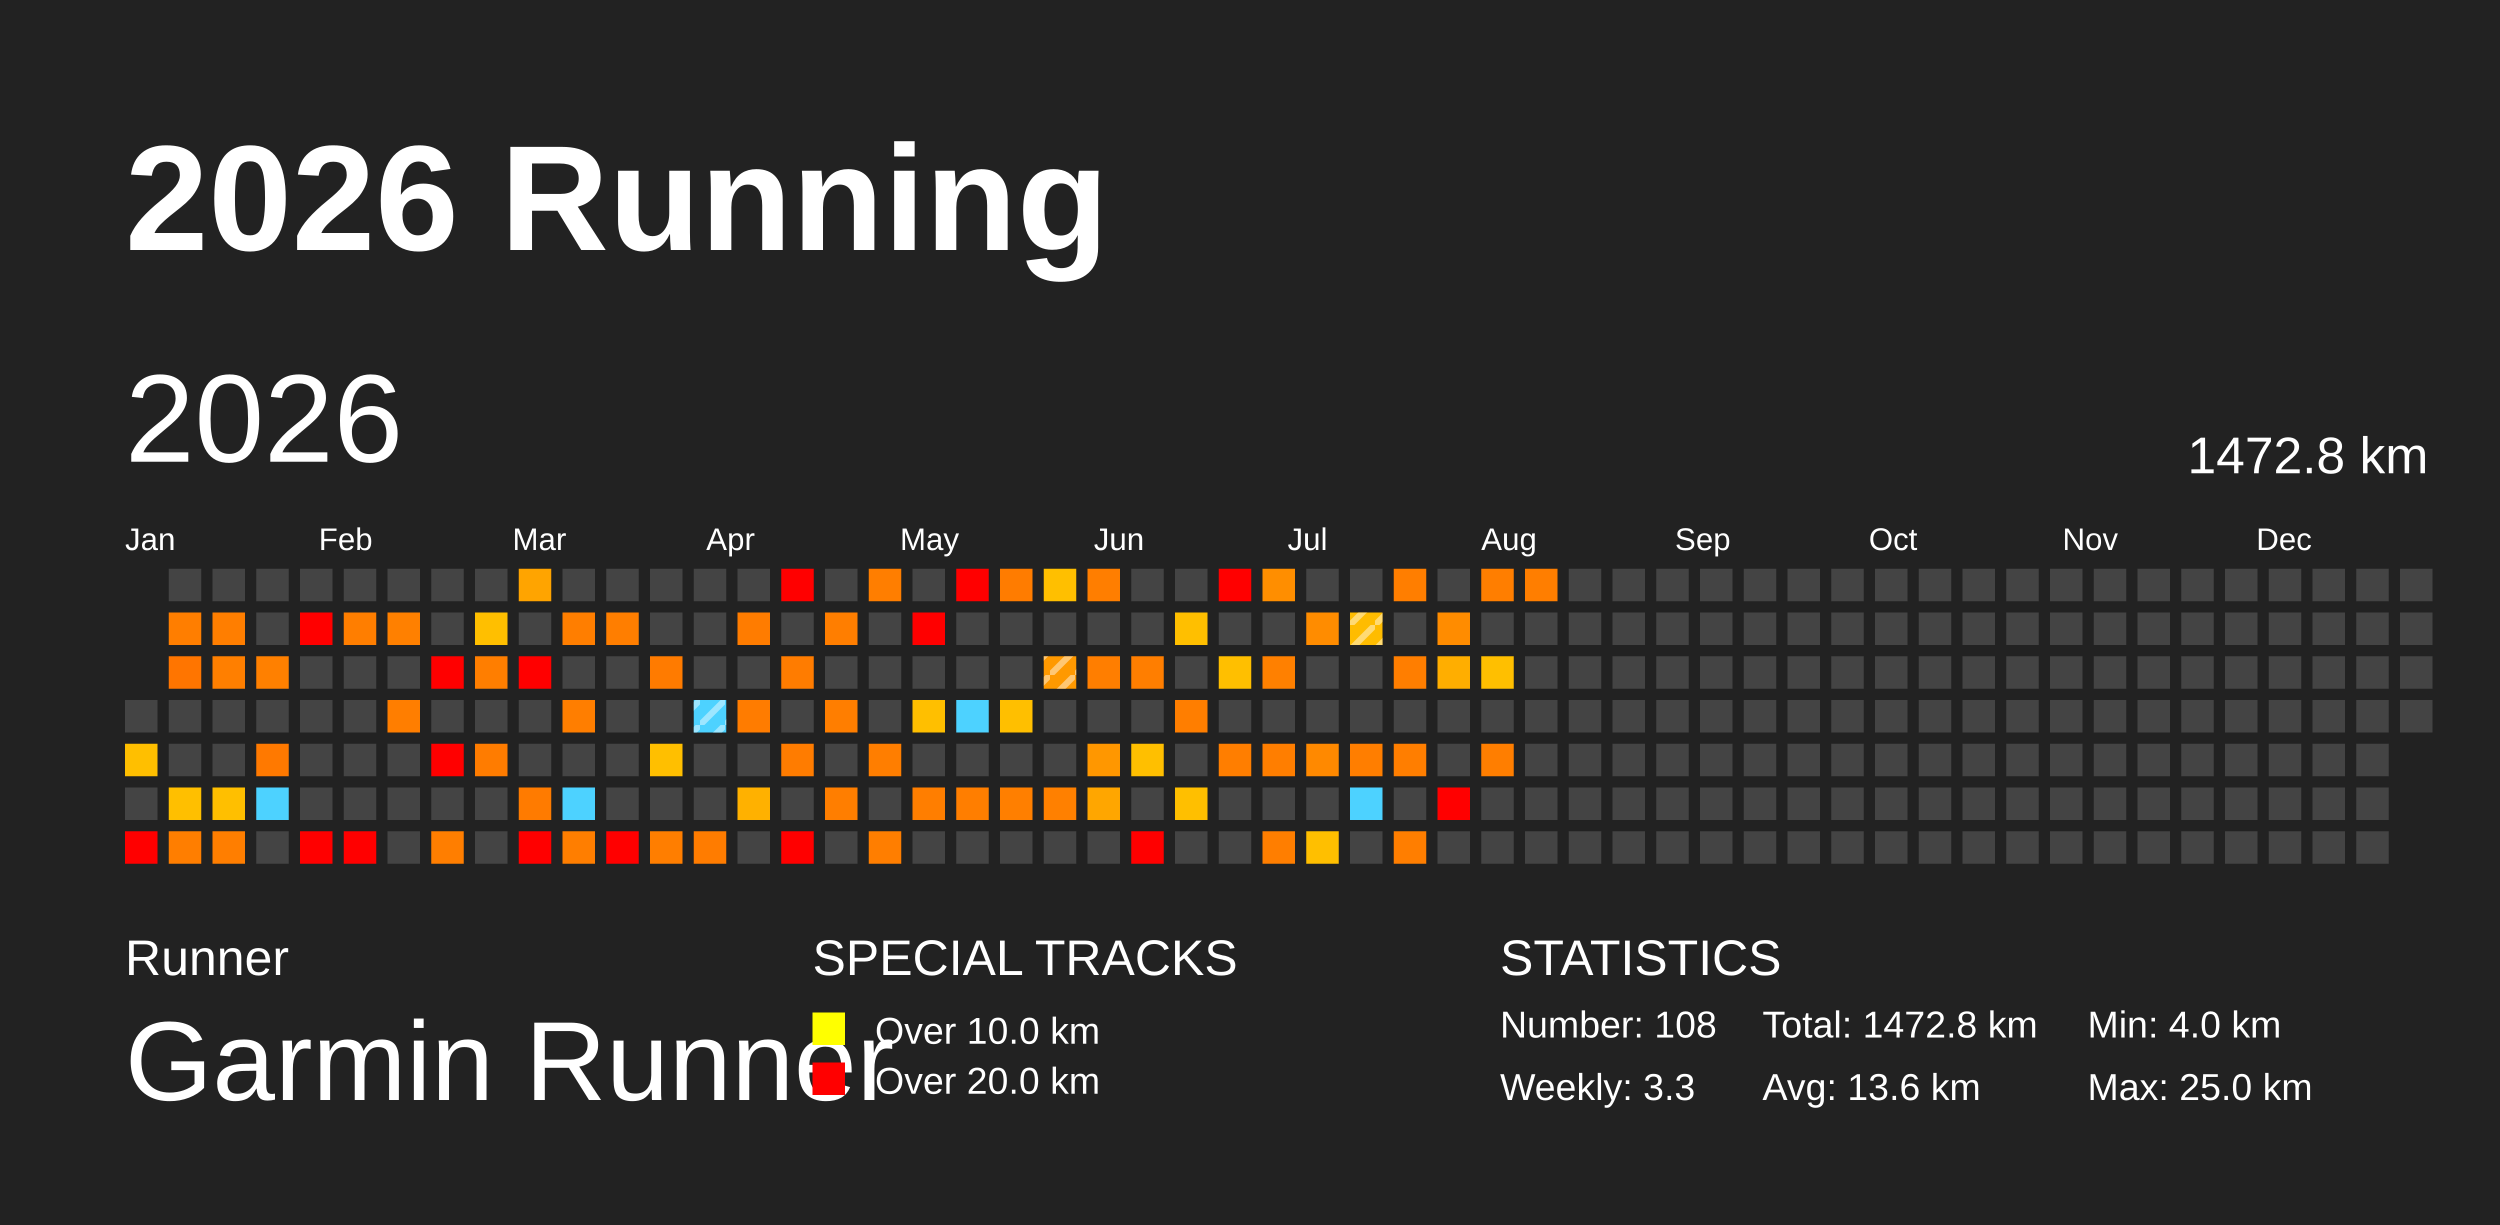
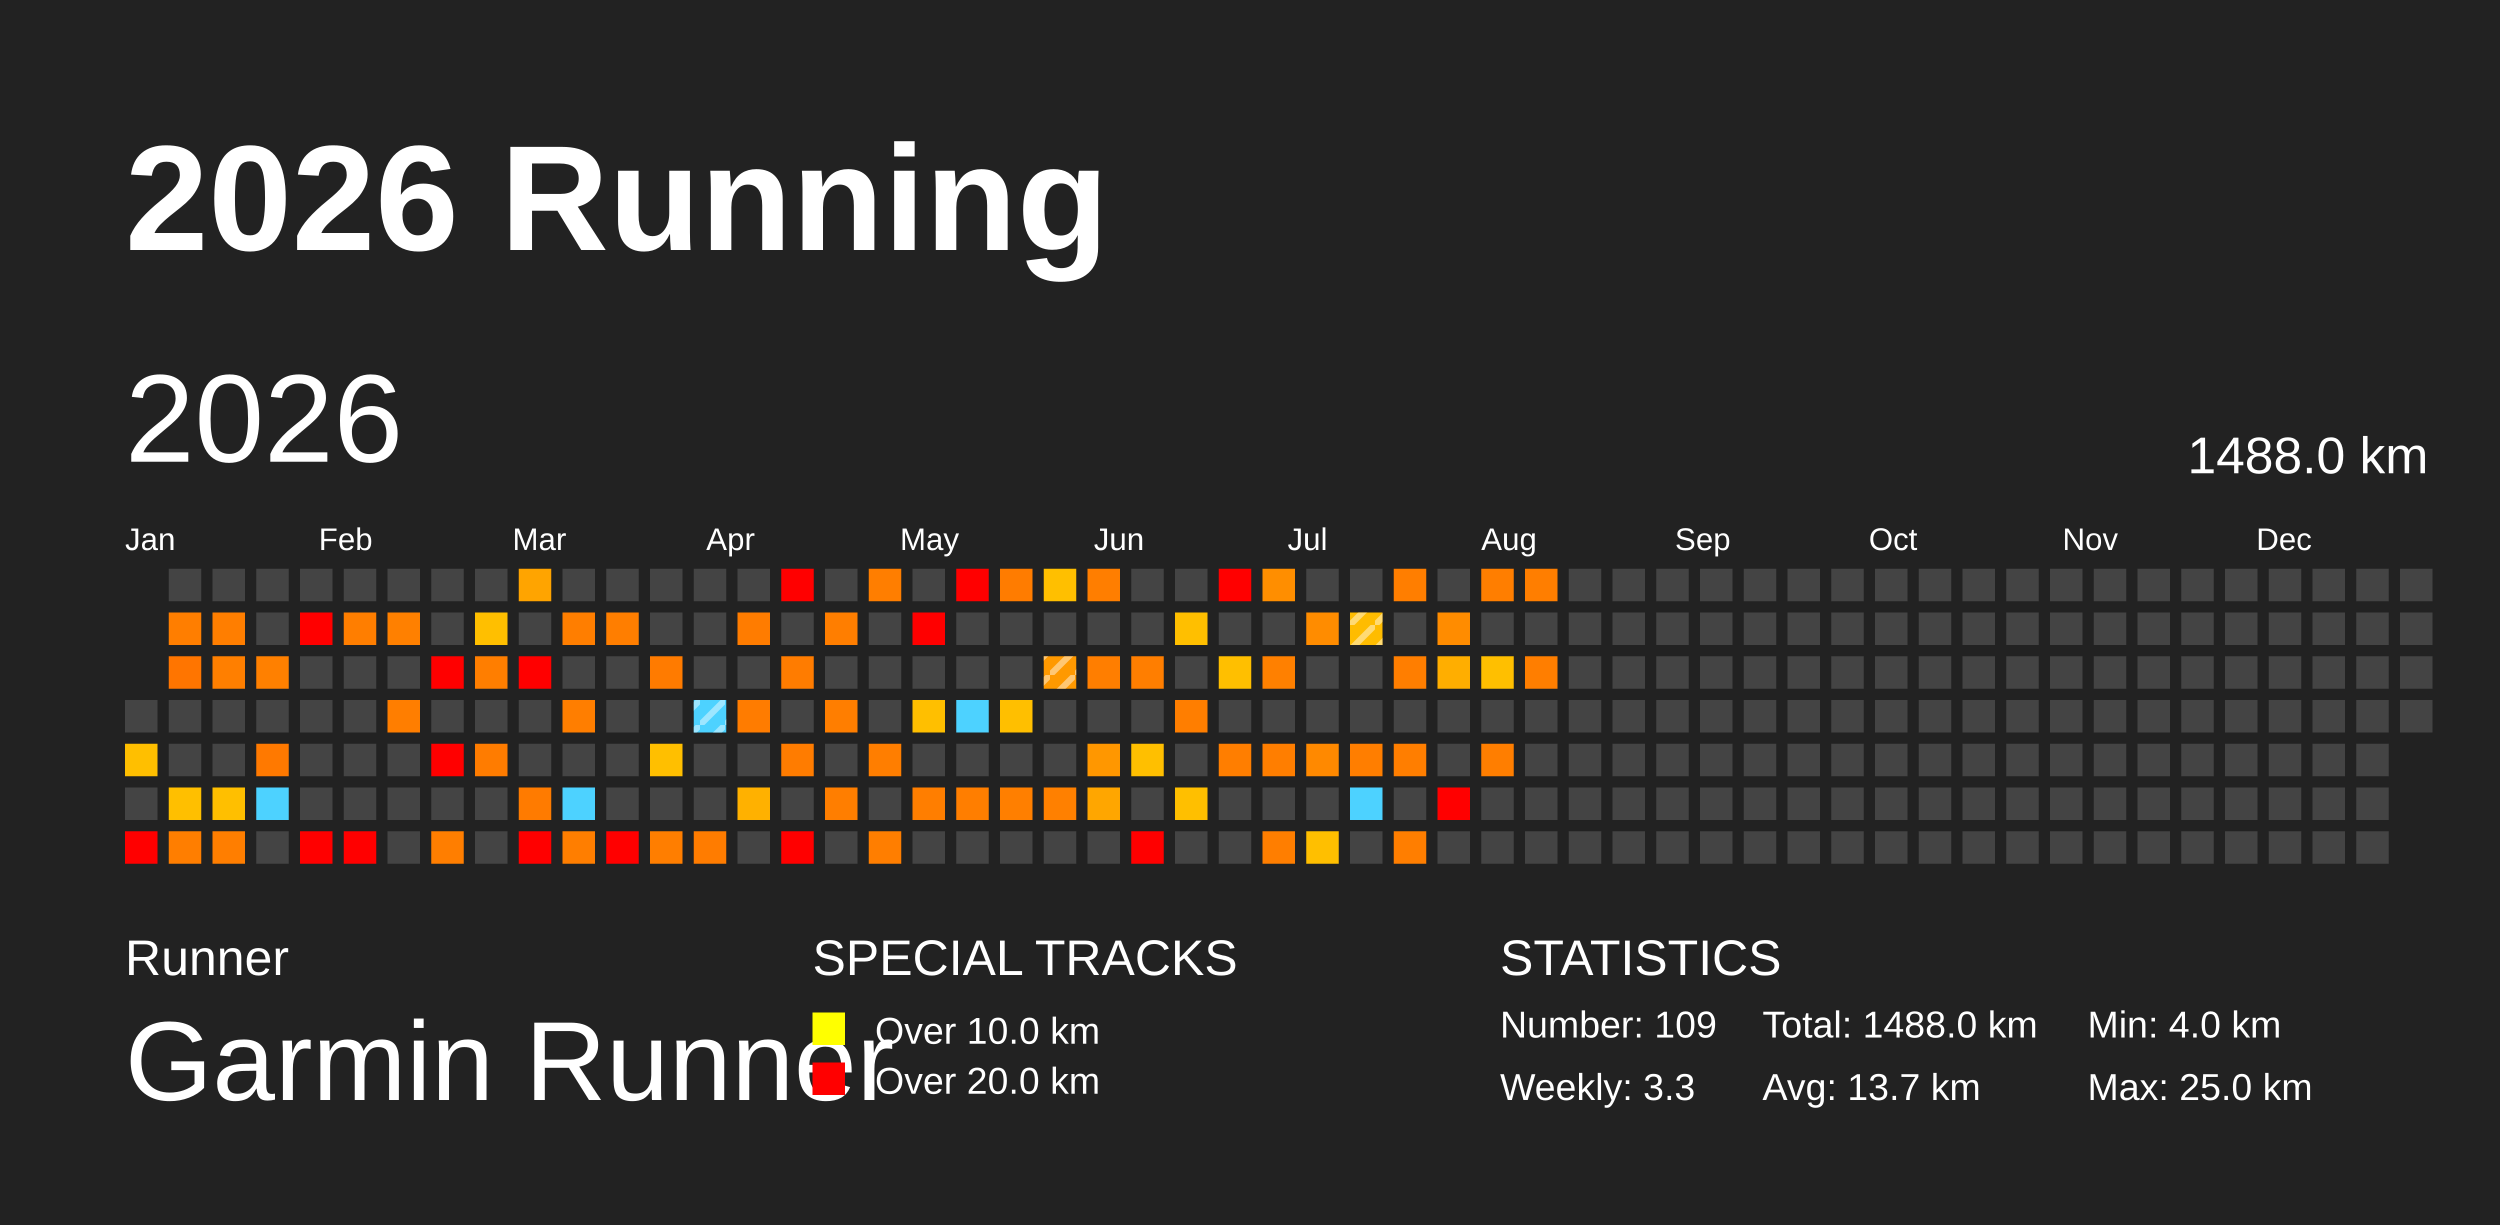
<svg xmlns="http://www.w3.org/2000/svg" baseProfile="full" height="98mm" version="1.1" viewBox="0,0,200,98" width="200mm">
  <defs>
    <pattern height="2" id="indoor-stripe" patternUnits="userSpaceOnUse" width="2">
      <line stroke="white" stroke-opacity="0.45" stroke-width="0.5" x1="0" x2="2" y1="2" y2="0" />
    </pattern>
  </defs>
  <rect fill="#222222" height="98" width="200" x="0" y="0" />
  <text fill="#FFFFFF" style="font-size:12px; font-family:Arial; font-weight:bold;" x="10" y="20">2026 Running</text>
  <text fill="#FFFFFF" style="font-size:4px; font-family:Arial" x="10" y="78">Runner</text>
  <text fill="#FFFFFF" style="font-size:9px; font-family:Arial" x="10" y="88">Garmin Runner</text>
  <text fill="#FFFFFF" style="font-size:4px; font-family:Arial" x="65" y="78">SPECIAL TRACKS</text>
  <rect fill="yellow" height="2.6" width="2.6" x="65" y="81" />
  <text fill="#FFFFFF" style="font-size:3px; font-family:Arial" x="70" y="83.5">Over 10.0 km</text>
  <rect fill="red" height="2.6" width="2.6" x="65" y="85" />
  <text fill="#FFFFFF" style="font-size:3px; font-family:Arial" x="70" y="87.5">Over 20.0 km</text>
  <text fill="#FFFFFF" style="font-size:4px; font-family:Arial" x="120" y="78">STATISTICS</text>
-   <text fill="#FFFFFF" style="font-size:3px; font-family:Arial" x="120" y="83">Number: 108</text>
+   <text fill="#FFFFFF" style="font-size:3px; font-family:Arial" x="120" y="83">Number: 109</text>
  <text fill="#FFFFFF" style="font-size:3px; font-family:Arial" x="120" y="88">Weekly: 3.3</text>
-   <text fill="#FFFFFF" style="font-size:3px; font-family:Arial" x="141" y="83">Total: 1472.8 km</text>
-   <text fill="#FFFFFF" style="font-size:3px; font-family:Arial" x="141" y="88">Avg: 13.6 km</text>
+   <text fill="#FFFFFF" style="font-size:3px; font-family:Arial" x="141" y="83">Total: 1488.0 km</text>
+   <text fill="#FFFFFF" style="font-size:3px; font-family:Arial" x="141" y="88">Avg: 13.7 km</text>
  <text fill="#FFFFFF" style="font-size:3px; font-family:Arial" x="167" y="83">Min: 4.0 km</text>
  <text fill="#FFFFFF" style="font-size:3px; font-family:Arial" x="167" y="88">Max: 25.0 km</text>
  <text dominant-baseline="hanging" fill="#FFFFFF" style="font-size:10.0px; font-family:Arial;" x="10" y="30">2026</text>
-   <text dominant-baseline="hanging" fill="#FFFFFF" style="font-size:4.125px; font-family:Arial;" x="175" y="35">1472.8 km</text>
+   <text dominant-baseline="hanging" fill="#FFFFFF" style="font-size:4.125px; font-family:Arial;" x="175" y="35">1488.0 km</text>
  <text fill="#FFFFFF" style="font-size:2.5px; font-family:Arial" x="10.0" y="44">Jan</text>
  <text fill="#FFFFFF" style="font-size:2.5px; font-family:Arial" x="25.5" y="44">Feb</text>
  <text fill="#FFFFFF" style="font-size:2.5px; font-family:Arial" x="41.0" y="44">Mar</text>
  <text fill="#FFFFFF" style="font-size:2.5px; font-family:Arial" x="56.5" y="44">Apr</text>
  <text fill="#FFFFFF" style="font-size:2.5px; font-family:Arial" x="72.0" y="44">May</text>
  <text fill="#FFFFFF" style="font-size:2.5px; font-family:Arial" x="87.5" y="44">Jun</text>
  <text fill="#FFFFFF" style="font-size:2.5px; font-family:Arial" x="103.0" y="44">Jul</text>
  <text fill="#FFFFFF" style="font-size:2.5px; font-family:Arial" x="118.5" y="44">Aug</text>
  <text fill="#FFFFFF" style="font-size:2.5px; font-family:Arial" x="134.0" y="44">Sep</text>
  <text fill="#FFFFFF" style="font-size:2.5px; font-family:Arial" x="149.5" y="44">Oct</text>
  <text fill="#FFFFFF" style="font-size:2.5px; font-family:Arial" x="165.0" y="44">Nov</text>
  <text fill="#FFFFFF" style="font-size:2.5px; font-family:Arial" x="180.5" y="44">Dec</text>
  <rect fill="#444444" height="2.6" width="2.6" x="10.0" y="56.0" />
  <rect fill="#ffbf00" height="2.6" width="2.6" x="10.0" y="59.5" />
  <rect fill="#444444" height="2.6" width="2.6" x="10.0" y="63.0" />
  <rect fill="red" height="2.6" width="2.6" x="10.0" y="66.5" />
  <rect fill="#444444" height="2.6" width="2.6" x="13.5" y="45.5" />
  <rect fill="#ff7e00" height="2.6" width="2.6" x="13.5" y="49.0" />
  <rect fill="#ff7500" height="2.6" width="2.6" x="13.5" y="52.5" />
  <rect fill="#444444" height="2.6" width="2.6" x="13.5" y="56.0" />
  <rect fill="#444444" height="2.6" width="2.6" x="13.5" y="59.5" />
  <rect fill="#ffbf00" height="2.6" width="2.6" x="13.5" y="63.0" />
  <rect fill="#ff7e00" height="2.6" width="2.6" x="13.5" y="66.5" />
  <rect fill="#444444" height="2.6" width="2.6" x="17.0" y="45.5" />
  <rect fill="#ff7e00" height="2.6" width="2.6" x="17.0" y="49.0" />
  <rect fill="#ff7f00" height="2.6" width="2.6" x="17.0" y="52.5" />
  <rect fill="#444444" height="2.6" width="2.6" x="17.0" y="56.0" />
  <rect fill="#444444" height="2.6" width="2.6" x="17.0" y="59.5" />
  <rect fill="#ffbf00" height="2.6" width="2.6" x="17.0" y="63.0" />
  <rect fill="#ff7e00" height="2.6" width="2.6" x="17.0" y="66.5" />
  <rect fill="#444444" height="2.6" width="2.6" x="20.5" y="45.5" />
  <rect fill="#444444" height="2.6" width="2.6" x="20.5" y="49.0" />
  <rect fill="#ff8000" height="2.6" width="2.6" x="20.5" y="52.5" />
  <rect fill="#444444" height="2.6" width="2.6" x="20.5" y="56.0" />
  <rect fill="#ff7900" height="2.6" width="2.6" x="20.5" y="59.5" />
  <rect fill="#4dd2ff" height="2.6" width="2.6" x="20.5" y="63.0" />
  <rect fill="#444444" height="2.6" width="2.6" x="20.5" y="66.5" />
  <rect fill="#444444" height="2.6" width="2.6" x="24.0" y="45.5" />
  <rect fill="red" height="2.6" width="2.6" x="24.0" y="49.0" />
  <rect fill="#444444" height="2.6" width="2.6" x="24.0" y="52.5" />
  <rect fill="#444444" height="2.6" width="2.6" x="24.0" y="56.0" />
  <rect fill="#444444" height="2.6" width="2.6" x="24.0" y="59.5" />
  <rect fill="#444444" height="2.6" width="2.6" x="24.0" y="63.0" />
  <rect fill="red" height="2.6" width="2.6" x="24.0" y="66.5" />
  <rect fill="#444444" height="2.6" width="2.6" x="27.5" y="45.5" />
  <rect fill="#ff7e00" height="2.6" width="2.6" x="27.5" y="49.0" />
  <rect fill="#444444" height="2.6" width="2.6" x="27.5" y="52.5" />
  <rect fill="#444444" height="2.6" width="2.6" x="27.5" y="56.0" />
  <rect fill="#444444" height="2.6" width="2.6" x="27.5" y="59.5" />
  <rect fill="#444444" height="2.6" width="2.6" x="27.5" y="63.0" />
  <rect fill="red" height="2.6" width="2.6" x="27.5" y="66.5" />
  <rect fill="#444444" height="2.6" width="2.6" x="31.0" y="45.5" />
  <rect fill="#ff8000" height="2.6" width="2.6" x="31.0" y="49.0" />
  <rect fill="#444444" height="2.6" width="2.6" x="31.0" y="52.5" />
  <rect fill="#ff7e00" height="2.6" width="2.6" x="31.0" y="56.0" />
  <rect fill="#444444" height="2.6" width="2.6" x="31.0" y="59.5" />
  <rect fill="#444444" height="2.6" width="2.6" x="31.0" y="63.0" />
  <rect fill="#444444" height="2.6" width="2.6" x="31.0" y="66.5" />
  <rect fill="#444444" height="2.6" width="2.6" x="34.5" y="45.5" />
  <rect fill="#444444" height="2.6" width="2.6" x="34.5" y="49.0" />
  <rect fill="red" height="2.6" width="2.6" x="34.5" y="52.5" />
  <rect fill="#444444" height="2.6" width="2.6" x="34.5" y="56.0" />
  <rect fill="red" height="2.6" width="2.6" x="34.5" y="59.5" />
  <rect fill="#444444" height="2.6" width="2.6" x="34.5" y="63.0" />
  <rect fill="#ff7e00" height="2.6" width="2.6" x="34.5" y="66.5" />
  <rect fill="#444444" height="2.6" width="2.6" x="38.0" y="45.5" />
  <rect fill="#ffbf00" height="2.6" width="2.6" x="38.0" y="49.0" />
  <rect fill="#ff7e00" height="2.6" width="2.6" x="38.0" y="52.5" />
  <rect fill="#444444" height="2.6" width="2.6" x="38.0" y="56.0" />
  <rect fill="#ff7c00" height="2.6" width="2.6" x="38.0" y="59.5" />
  <rect fill="#444444" height="2.6" width="2.6" x="38.0" y="63.0" />
  <rect fill="#444444" height="2.6" width="2.6" x="38.0" y="66.5" />
  <rect fill="#ffa400" height="2.6" width="2.6" x="41.5" y="45.5" />
  <rect fill="#444444" height="2.6" width="2.6" x="41.5" y="49.0" />
  <rect fill="red" height="2.6" width="2.6" x="41.5" y="52.5" />
  <rect fill="#444444" height="2.6" width="2.6" x="41.5" y="56.0" />
  <rect fill="#444444" height="2.6" width="2.6" x="41.5" y="59.5" />
  <rect fill="#ff7b00" height="2.6" width="2.6" x="41.5" y="63.0" />
  <rect fill="red" height="2.6" width="2.6" x="41.5" y="66.5" />
  <rect fill="#444444" height="2.6" width="2.6" x="45.0" y="45.5" />
  <rect fill="#ff7e00" height="2.6" width="2.6" x="45.0" y="49.0" />
  <rect fill="#444444" height="2.6" width="2.6" x="45.0" y="52.5" />
  <rect fill="#ff7e00" height="2.6" width="2.6" x="45.0" y="56.0" />
  <rect fill="#444444" height="2.6" width="2.6" x="45.0" y="59.5" />
  <rect fill="#4dd2ff" height="2.6" width="2.6" x="45.0" y="63.0" />
  <rect fill="#ff7e00" height="2.6" width="2.6" x="45.0" y="66.5" />
  <rect fill="#444444" height="2.6" width="2.6" x="48.5" y="45.5" />
  <rect fill="#ff7e00" height="2.6" width="2.6" x="48.5" y="49.0" />
  <rect fill="#444444" height="2.6" width="2.6" x="48.5" y="52.5" />
  <rect fill="#444444" height="2.6" width="2.6" x="48.5" y="56.0" />
  <rect fill="#444444" height="2.6" width="2.6" x="48.5" y="59.5" />
  <rect fill="#444444" height="2.6" width="2.6" x="48.5" y="63.0" />
  <rect fill="red" height="2.6" width="2.6" x="48.5" y="66.5" />
  <rect fill="#444444" height="2.6" width="2.6" x="52.0" y="45.5" />
  <rect fill="#444444" height="2.6" width="2.6" x="52.0" y="49.0" />
  <rect fill="#ff7b00" height="2.6" width="2.6" x="52.0" y="52.5" />
  <rect fill="#444444" height="2.6" width="2.6" x="52.0" y="56.0" />
  <rect fill="#ffbf00" height="2.6" width="2.6" x="52.0" y="59.5" />
  <rect fill="#444444" height="2.6" width="2.6" x="52.0" y="63.0" />
  <rect fill="#ff7e00" height="2.6" width="2.6" x="52.0" y="66.5" />
  <rect fill="#444444" height="2.6" width="2.6" x="55.5" y="45.5" />
  <rect fill="#444444" height="2.6" width="2.6" x="55.5" y="49.0" />
  <rect fill="#444444" height="2.6" width="2.6" x="55.5" y="52.5" />
  <rect fill="#4dd2ff" height="2.6" width="2.6" x="55.5" y="56.0" />
  <rect fill="url(#indoor-stripe)" height="2.6" style="pointer-events: none;" width="2.6" x="55.5" y="56.0" />
  <rect fill="#444444" height="2.6" width="2.6" x="55.5" y="59.5" />
  <rect fill="#444444" height="2.6" width="2.6" x="55.5" y="63.0" />
  <rect fill="#ff7c00" height="2.6" width="2.6" x="55.5" y="66.5" />
  <rect fill="#444444" height="2.6" width="2.6" x="59.0" y="45.5" />
  <rect fill="#ff7c00" height="2.6" width="2.6" x="59.0" y="49.0" />
  <rect fill="#444444" height="2.6" width="2.6" x="59.0" y="52.5" />
  <rect fill="#ff7c00" height="2.6" width="2.6" x="59.0" y="56.0" />
  <rect fill="#444444" height="2.6" width="2.6" x="59.0" y="59.5" />
  <rect fill="#ffb100" height="2.6" width="2.6" x="59.0" y="63.0" />
  <rect fill="#444444" height="2.6" width="2.6" x="59.0" y="66.5" />
  <rect fill="red" height="2.6" width="2.6" x="62.5" y="45.5" />
  <rect fill="#444444" height="2.6" width="2.6" x="62.5" y="49.0" />
  <rect fill="#ff7c00" height="2.6" width="2.6" x="62.5" y="52.5" />
  <rect fill="#444444" height="2.6" width="2.6" x="62.5" y="56.0" />
  <rect fill="#ff7c00" height="2.6" width="2.6" x="62.5" y="59.5" />
  <rect fill="#444444" height="2.6" width="2.6" x="62.5" y="63.0" />
  <rect fill="red" height="2.6" width="2.6" x="62.5" y="66.5" />
  <rect fill="#444444" height="2.6" width="2.6" x="66.0" y="45.5" />
  <rect fill="#ff7e00" height="2.6" width="2.6" x="66.0" y="49.0" />
  <rect fill="#444444" height="2.6" width="2.6" x="66.0" y="52.5" />
  <rect fill="#ff7e00" height="2.6" width="2.6" x="66.0" y="56.0" />
  <rect fill="#444444" height="2.6" width="2.6" x="66.0" y="59.5" />
  <rect fill="#ff7e00" height="2.6" width="2.6" x="66.0" y="63.0" />
  <rect fill="#444444" height="2.6" width="2.6" x="66.0" y="66.5" />
  <rect fill="#ff7e00" height="2.6" width="2.6" x="69.5" y="45.5" />
  <rect fill="#444444" height="2.6" width="2.6" x="69.5" y="49.0" />
  <rect fill="#444444" height="2.6" width="2.6" x="69.5" y="52.5" />
  <rect fill="#444444" height="2.6" width="2.6" x="69.5" y="56.0" />
  <rect fill="#ff7e00" height="2.6" width="2.6" x="69.5" y="59.5" />
  <rect fill="#444444" height="2.6" width="2.6" x="69.5" y="63.0" />
  <rect fill="#ff7e00" height="2.6" width="2.6" x="69.5" y="66.5" />
  <rect fill="#444444" height="2.6" width="2.6" x="73.0" y="45.5" />
  <rect fill="red" height="2.6" width="2.6" x="73.0" y="49.0" />
  <rect fill="#444444" height="2.6" width="2.6" x="73.0" y="52.5" />
  <rect fill="#ffbf00" height="2.6" width="2.6" x="73.0" y="56.0" />
  <rect fill="#444444" height="2.6" width="2.6" x="73.0" y="59.5" />
  <rect fill="#ff7e00" height="2.6" width="2.6" x="73.0" y="63.0" />
  <rect fill="#444444" height="2.6" width="2.6" x="73.0" y="66.5" />
  <rect fill="red" height="2.6" width="2.6" x="76.5" y="45.5" />
  <rect fill="#444444" height="2.6" width="2.6" x="76.5" y="49.0" />
  <rect fill="#444444" height="2.6" width="2.6" x="76.5" y="52.5" />
  <rect fill="#4dd2ff" height="2.6" width="2.6" x="76.5" y="56.0" />
  <rect fill="#444444" height="2.6" width="2.6" x="76.5" y="59.5" />
  <rect fill="#ff7e00" height="2.6" width="2.6" x="76.5" y="63.0" />
  <rect fill="#444444" height="2.6" width="2.6" x="76.5" y="66.5" />
  <rect fill="#ff7c00" height="2.6" width="2.6" x="80.0" y="45.5" />
  <rect fill="#444444" height="2.6" width="2.6" x="80.0" y="49.0" />
  <rect fill="#444444" height="2.6" width="2.6" x="80.0" y="52.5" />
  <rect fill="#ffbf00" height="2.6" width="2.6" x="80.0" y="56.0" />
  <rect fill="#444444" height="2.6" width="2.6" x="80.0" y="59.5" />
  <rect fill="#ff7f00" height="2.6" width="2.6" x="80.0" y="63.0" />
  <rect fill="#444444" height="2.6" width="2.6" x="80.0" y="66.5" />
  <rect fill="#ffbf00" height="2.6" width="2.6" x="83.5" y="45.5" />
  <rect fill="#444444" height="2.6" width="2.6" x="83.5" y="49.0" />
  <rect fill="#ff9900" height="2.6" width="2.6" x="83.5" y="52.5" />
  <rect fill="url(#indoor-stripe)" height="2.6" style="pointer-events: none;" width="2.6" x="83.5" y="52.5" />
  <rect fill="#444444" height="2.6" width="2.6" x="83.5" y="56.0" />
  <rect fill="#444444" height="2.6" width="2.6" x="83.5" y="59.5" />
  <rect fill="#ff8000" height="2.6" width="2.6" x="83.5" y="63.0" />
  <rect fill="#444444" height="2.6" width="2.6" x="83.5" y="66.5" />
  <rect fill="#ff7e00" height="2.6" width="2.6" x="87.0" y="45.5" />
  <rect fill="#444444" height="2.6" width="2.6" x="87.0" y="49.0" />
  <rect fill="#ff7e00" height="2.6" width="2.6" x="87.0" y="52.5" />
  <rect fill="#444444" height="2.6" width="2.6" x="87.0" y="56.0" />
  <rect fill="#ff9700" height="2.6" width="2.6" x="87.0" y="59.5" />
  <rect fill="#ffa600" height="2.6" width="2.6" x="87.0" y="63.0" />
  <rect fill="#444444" height="2.6" width="2.6" x="87.0" y="66.5" />
  <rect fill="#444444" height="2.6" width="2.6" x="90.5" y="45.5" />
  <rect fill="#444444" height="2.6" width="2.6" x="90.5" y="49.0" />
  <rect fill="#ff7e00" height="2.6" width="2.6" x="90.5" y="52.5" />
  <rect fill="#444444" height="2.6" width="2.6" x="90.5" y="56.0" />
  <rect fill="#ffbf00" height="2.6" width="2.6" x="90.5" y="59.5" />
  <rect fill="#444444" height="2.6" width="2.6" x="90.5" y="63.0" />
  <rect fill="red" height="2.6" width="2.6" x="90.5" y="66.5" />
  <rect fill="#444444" height="2.6" width="2.6" x="94.0" y="45.5" />
  <rect fill="#ffbf00" height="2.6" width="2.6" x="94.0" y="49.0" />
  <rect fill="#444444" height="2.6" width="2.6" x="94.0" y="52.5" />
  <rect fill="#ff7e00" height="2.6" width="2.6" x="94.0" y="56.0" />
  <rect fill="#444444" height="2.6" width="2.6" x="94.0" y="59.5" />
  <rect fill="#ffbf00" height="2.6" width="2.6" x="94.0" y="63.0" />
  <rect fill="#444444" height="2.6" width="2.6" x="94.0" y="66.5" />
  <rect fill="red" height="2.6" width="2.6" x="97.5" y="45.5" />
  <rect fill="#444444" height="2.6" width="2.6" x="97.5" y="49.0" />
  <rect fill="#ffbf00" height="2.6" width="2.6" x="97.5" y="52.5" />
  <rect fill="#444444" height="2.6" width="2.6" x="97.5" y="56.0" />
  <rect fill="#ff7e00" height="2.6" width="2.6" x="97.5" y="59.5" />
  <rect fill="#444444" height="2.6" width="2.6" x="97.5" y="63.0" />
  <rect fill="#444444" height="2.6" width="2.6" x="97.5" y="66.5" />
  <rect fill="#ff8e00" height="2.6" width="2.6" x="101.0" y="45.5" />
  <rect fill="#444444" height="2.6" width="2.6" x="101.0" y="49.0" />
  <rect fill="#ff8000" height="2.6" width="2.6" x="101.0" y="52.5" />
  <rect fill="#444444" height="2.6" width="2.6" x="101.0" y="56.0" />
  <rect fill="#ff7e00" height="2.6" width="2.6" x="101.0" y="59.5" />
  <rect fill="#444444" height="2.6" width="2.6" x="101.0" y="63.0" />
  <rect fill="#ff7e00" height="2.6" width="2.6" x="101.0" y="66.5" />
  <rect fill="#444444" height="2.6" width="2.6" x="104.5" y="45.5" />
  <rect fill="#ff8c00" height="2.6" width="2.6" x="104.5" y="49.0" />
  <rect fill="#444444" height="2.6" width="2.6" x="104.5" y="52.5" />
  <rect fill="#444444" height="2.6" width="2.6" x="104.5" y="56.0" />
  <rect fill="#ff8900" height="2.6" width="2.6" x="104.5" y="59.5" />
  <rect fill="#444444" height="2.6" width="2.6" x="104.5" y="63.0" />
  <rect fill="#ffbf00" height="2.6" width="2.6" x="104.5" y="66.5" />
  <rect fill="#444444" height="2.6" width="2.6" x="108.0" y="45.5" />
  <rect fill="#ffbc00" height="2.6" width="2.6" x="108.0" y="49.0" />
  <rect fill="url(#indoor-stripe)" height="2.6" style="pointer-events: none;" width="2.6" x="108.0" y="49.0" />
  <rect fill="#444444" height="2.6" width="2.6" x="108.0" y="52.5" />
  <rect fill="#444444" height="2.6" width="2.6" x="108.0" y="56.0" />
  <rect fill="#ff7e00" height="2.6" width="2.6" x="108.0" y="59.5" />
  <rect fill="#4dd2ff" height="2.6" width="2.6" x="108.0" y="63.0" />
  <rect fill="#444444" height="2.6" width="2.6" x="108.0" y="66.5" />
  <rect fill="#ff7e00" height="2.6" width="2.6" x="111.5" y="45.5" />
  <rect fill="#444444" height="2.6" width="2.6" x="111.5" y="49.0" />
  <rect fill="#ff7e00" height="2.6" width="2.6" x="111.5" y="52.5" />
  <rect fill="#444444" height="2.6" width="2.6" x="111.5" y="56.0" />
  <rect fill="#ff7e00" height="2.6" width="2.6" x="111.5" y="59.5" />
  <rect fill="#444444" height="2.6" width="2.6" x="111.5" y="63.0" />
  <rect fill="#ff7e00" height="2.6" width="2.6" x="111.5" y="66.5" />
  <rect fill="#444444" height="2.6" width="2.6" x="115.0" y="45.5" />
  <rect fill="#ff8c00" height="2.6" width="2.6" x="115.0" y="49.0" />
  <rect fill="#ffae00" height="2.6" width="2.6" x="115.0" y="52.5" />
  <rect fill="#444444" height="2.6" width="2.6" x="115.0" y="56.0" />
  <rect fill="#444444" height="2.6" width="2.6" x="115.0" y="59.5" />
  <rect fill="red" height="2.6" width="2.6" x="115.0" y="63.0" />
  <rect fill="#444444" height="2.6" width="2.6" x="115.0" y="66.5" />
  <rect fill="#ff7e00" height="2.6" width="2.6" x="118.5" y="45.5" />
  <rect fill="#444444" height="2.6" width="2.6" x="118.5" y="49.0" />
  <rect fill="#ffbf00" height="2.6" width="2.6" x="118.5" y="52.5" />
  <rect fill="#444444" height="2.6" width="2.6" x="118.5" y="56.0" />
  <rect fill="#ff7e00" height="2.6" width="2.6" x="118.5" y="59.5" />
  <rect fill="#444444" height="2.6" width="2.6" x="118.5" y="63.0" />
  <rect fill="#444444" height="2.6" width="2.6" x="118.5" y="66.5" />
  <rect fill="#ff7e00" height="2.6" width="2.6" x="122.0" y="45.5" />
  <rect fill="#444444" height="2.6" width="2.6" x="122.0" y="49.0" />
-   <rect fill="#444444" height="2.6" width="2.6" x="122.0" y="52.5" />
+   <rect fill="#ff7e00" height="2.6" width="2.6" x="122.0" y="52.5" />
  <rect fill="#444444" height="2.6" width="2.6" x="122.0" y="56.0" />
  <rect fill="#444444" height="2.6" width="2.6" x="122.0" y="59.5" />
  <rect fill="#444444" height="2.6" width="2.6" x="122.0" y="63.0" />
  <rect fill="#444444" height="2.6" width="2.6" x="122.0" y="66.5" />
  <rect fill="#444444" height="2.6" width="2.6" x="125.5" y="45.5" />
  <rect fill="#444444" height="2.6" width="2.6" x="125.5" y="49.0" />
  <rect fill="#444444" height="2.6" width="2.6" x="125.5" y="52.5" />
  <rect fill="#444444" height="2.6" width="2.6" x="125.5" y="56.0" />
  <rect fill="#444444" height="2.6" width="2.6" x="125.5" y="59.5" />
  <rect fill="#444444" height="2.6" width="2.6" x="125.5" y="63.0" />
  <rect fill="#444444" height="2.6" width="2.6" x="125.5" y="66.5" />
  <rect fill="#444444" height="2.6" width="2.6" x="129.0" y="45.5" />
  <rect fill="#444444" height="2.6" width="2.6" x="129.0" y="49.0" />
  <rect fill="#444444" height="2.6" width="2.6" x="129.0" y="52.5" />
  <rect fill="#444444" height="2.6" width="2.6" x="129.0" y="56.0" />
  <rect fill="#444444" height="2.6" width="2.6" x="129.0" y="59.5" />
  <rect fill="#444444" height="2.6" width="2.6" x="129.0" y="63.0" />
  <rect fill="#444444" height="2.6" width="2.6" x="129.0" y="66.5" />
  <rect fill="#444444" height="2.6" width="2.6" x="132.5" y="45.5" />
  <rect fill="#444444" height="2.6" width="2.6" x="132.5" y="49.0" />
  <rect fill="#444444" height="2.6" width="2.6" x="132.5" y="52.5" />
  <rect fill="#444444" height="2.6" width="2.6" x="132.5" y="56.0" />
  <rect fill="#444444" height="2.6" width="2.6" x="132.5" y="59.5" />
  <rect fill="#444444" height="2.6" width="2.6" x="132.5" y="63.0" />
  <rect fill="#444444" height="2.6" width="2.6" x="132.5" y="66.5" />
  <rect fill="#444444" height="2.6" width="2.6" x="136.0" y="45.5" />
  <rect fill="#444444" height="2.6" width="2.6" x="136.0" y="49.0" />
  <rect fill="#444444" height="2.6" width="2.6" x="136.0" y="52.5" />
  <rect fill="#444444" height="2.6" width="2.6" x="136.0" y="56.0" />
  <rect fill="#444444" height="2.6" width="2.6" x="136.0" y="59.5" />
  <rect fill="#444444" height="2.6" width="2.6" x="136.0" y="63.0" />
  <rect fill="#444444" height="2.6" width="2.6" x="136.0" y="66.5" />
  <rect fill="#444444" height="2.6" width="2.6" x="139.5" y="45.5" />
  <rect fill="#444444" height="2.6" width="2.6" x="139.5" y="49.0" />
  <rect fill="#444444" height="2.6" width="2.6" x="139.5" y="52.5" />
  <rect fill="#444444" height="2.6" width="2.6" x="139.5" y="56.0" />
  <rect fill="#444444" height="2.6" width="2.6" x="139.5" y="59.5" />
  <rect fill="#444444" height="2.6" width="2.6" x="139.5" y="63.0" />
  <rect fill="#444444" height="2.6" width="2.6" x="139.5" y="66.5" />
  <rect fill="#444444" height="2.6" width="2.6" x="143.0" y="45.5" />
  <rect fill="#444444" height="2.6" width="2.6" x="143.0" y="49.0" />
  <rect fill="#444444" height="2.6" width="2.6" x="143.0" y="52.5" />
  <rect fill="#444444" height="2.6" width="2.6" x="143.0" y="56.0" />
  <rect fill="#444444" height="2.6" width="2.6" x="143.0" y="59.5" />
  <rect fill="#444444" height="2.6" width="2.6" x="143.0" y="63.0" />
  <rect fill="#444444" height="2.6" width="2.6" x="143.0" y="66.5" />
  <rect fill="#444444" height="2.6" width="2.6" x="146.5" y="45.5" />
  <rect fill="#444444" height="2.6" width="2.6" x="146.5" y="49.0" />
  <rect fill="#444444" height="2.6" width="2.6" x="146.5" y="52.5" />
  <rect fill="#444444" height="2.6" width="2.6" x="146.5" y="56.0" />
  <rect fill="#444444" height="2.6" width="2.6" x="146.5" y="59.5" />
  <rect fill="#444444" height="2.6" width="2.6" x="146.5" y="63.0" />
  <rect fill="#444444" height="2.6" width="2.6" x="146.5" y="66.5" />
  <rect fill="#444444" height="2.6" width="2.6" x="150.0" y="45.5" />
  <rect fill="#444444" height="2.6" width="2.6" x="150.0" y="49.0" />
  <rect fill="#444444" height="2.6" width="2.6" x="150.0" y="52.5" />
  <rect fill="#444444" height="2.6" width="2.6" x="150.0" y="56.0" />
  <rect fill="#444444" height="2.6" width="2.6" x="150.0" y="59.5" />
  <rect fill="#444444" height="2.6" width="2.6" x="150.0" y="63.0" />
  <rect fill="#444444" height="2.6" width="2.6" x="150.0" y="66.5" />
  <rect fill="#444444" height="2.6" width="2.6" x="153.5" y="45.5" />
  <rect fill="#444444" height="2.6" width="2.6" x="153.5" y="49.0" />
  <rect fill="#444444" height="2.6" width="2.6" x="153.5" y="52.5" />
  <rect fill="#444444" height="2.6" width="2.6" x="153.5" y="56.0" />
  <rect fill="#444444" height="2.6" width="2.6" x="153.5" y="59.5" />
  <rect fill="#444444" height="2.6" width="2.6" x="153.5" y="63.0" />
  <rect fill="#444444" height="2.6" width="2.6" x="153.5" y="66.5" />
  <rect fill="#444444" height="2.6" width="2.6" x="157.0" y="45.5" />
  <rect fill="#444444" height="2.6" width="2.6" x="157.0" y="49.0" />
  <rect fill="#444444" height="2.6" width="2.6" x="157.0" y="52.5" />
  <rect fill="#444444" height="2.6" width="2.6" x="157.0" y="56.0" />
  <rect fill="#444444" height="2.6" width="2.6" x="157.0" y="59.5" />
  <rect fill="#444444" height="2.6" width="2.6" x="157.0" y="63.0" />
  <rect fill="#444444" height="2.6" width="2.6" x="157.0" y="66.5" />
  <rect fill="#444444" height="2.6" width="2.6" x="160.5" y="45.5" />
  <rect fill="#444444" height="2.6" width="2.6" x="160.5" y="49.0" />
  <rect fill="#444444" height="2.6" width="2.6" x="160.5" y="52.5" />
  <rect fill="#444444" height="2.6" width="2.6" x="160.5" y="56.0" />
  <rect fill="#444444" height="2.6" width="2.6" x="160.5" y="59.5" />
  <rect fill="#444444" height="2.6" width="2.6" x="160.5" y="63.0" />
  <rect fill="#444444" height="2.6" width="2.6" x="160.5" y="66.5" />
  <rect fill="#444444" height="2.6" width="2.6" x="164.0" y="45.5" />
  <rect fill="#444444" height="2.6" width="2.6" x="164.0" y="49.0" />
  <rect fill="#444444" height="2.6" width="2.6" x="164.0" y="52.5" />
  <rect fill="#444444" height="2.6" width="2.6" x="164.0" y="56.0" />
  <rect fill="#444444" height="2.6" width="2.6" x="164.0" y="59.5" />
  <rect fill="#444444" height="2.6" width="2.6" x="164.0" y="63.0" />
  <rect fill="#444444" height="2.6" width="2.6" x="164.0" y="66.5" />
  <rect fill="#444444" height="2.6" width="2.6" x="167.5" y="45.5" />
  <rect fill="#444444" height="2.6" width="2.6" x="167.5" y="49.0" />
  <rect fill="#444444" height="2.6" width="2.6" x="167.5" y="52.5" />
  <rect fill="#444444" height="2.6" width="2.6" x="167.5" y="56.0" />
  <rect fill="#444444" height="2.6" width="2.6" x="167.5" y="59.5" />
  <rect fill="#444444" height="2.6" width="2.6" x="167.5" y="63.0" />
  <rect fill="#444444" height="2.6" width="2.6" x="167.5" y="66.5" />
  <rect fill="#444444" height="2.6" width="2.6" x="171.0" y="45.5" />
  <rect fill="#444444" height="2.6" width="2.6" x="171.0" y="49.0" />
  <rect fill="#444444" height="2.6" width="2.6" x="171.0" y="52.5" />
  <rect fill="#444444" height="2.6" width="2.6" x="171.0" y="56.0" />
  <rect fill="#444444" height="2.6" width="2.6" x="171.0" y="59.5" />
  <rect fill="#444444" height="2.6" width="2.6" x="171.0" y="63.0" />
  <rect fill="#444444" height="2.6" width="2.6" x="171.0" y="66.5" />
  <rect fill="#444444" height="2.6" width="2.6" x="174.5" y="45.5" />
  <rect fill="#444444" height="2.6" width="2.6" x="174.5" y="49.0" />
  <rect fill="#444444" height="2.6" width="2.6" x="174.5" y="52.5" />
  <rect fill="#444444" height="2.6" width="2.6" x="174.5" y="56.0" />
  <rect fill="#444444" height="2.6" width="2.6" x="174.5" y="59.5" />
  <rect fill="#444444" height="2.6" width="2.6" x="174.5" y="63.0" />
  <rect fill="#444444" height="2.6" width="2.6" x="174.5" y="66.5" />
  <rect fill="#444444" height="2.6" width="2.6" x="178.0" y="45.5" />
  <rect fill="#444444" height="2.6" width="2.6" x="178.0" y="49.0" />
  <rect fill="#444444" height="2.6" width="2.6" x="178.0" y="52.5" />
  <rect fill="#444444" height="2.6" width="2.6" x="178.0" y="56.0" />
  <rect fill="#444444" height="2.6" width="2.6" x="178.0" y="59.5" />
  <rect fill="#444444" height="2.6" width="2.6" x="178.0" y="63.0" />
  <rect fill="#444444" height="2.6" width="2.6" x="178.0" y="66.5" />
  <rect fill="#444444" height="2.6" width="2.6" x="181.5" y="45.5" />
  <rect fill="#444444" height="2.6" width="2.6" x="181.5" y="49.0" />
  <rect fill="#444444" height="2.6" width="2.6" x="181.5" y="52.5" />
  <rect fill="#444444" height="2.6" width="2.6" x="181.5" y="56.0" />
  <rect fill="#444444" height="2.6" width="2.6" x="181.5" y="59.5" />
  <rect fill="#444444" height="2.6" width="2.6" x="181.5" y="63.0" />
  <rect fill="#444444" height="2.6" width="2.6" x="181.5" y="66.5" />
  <rect fill="#444444" height="2.6" width="2.6" x="185.0" y="45.5" />
  <rect fill="#444444" height="2.6" width="2.6" x="185.0" y="49.0" />
  <rect fill="#444444" height="2.6" width="2.6" x="185.0" y="52.5" />
  <rect fill="#444444" height="2.6" width="2.6" x="185.0" y="56.0" />
  <rect fill="#444444" height="2.6" width="2.6" x="185.0" y="59.5" />
  <rect fill="#444444" height="2.6" width="2.6" x="185.0" y="63.0" />
  <rect fill="#444444" height="2.6" width="2.6" x="185.0" y="66.5" />
  <rect fill="#444444" height="2.6" width="2.6" x="188.5" y="45.5" />
  <rect fill="#444444" height="2.6" width="2.6" x="188.5" y="49.0" />
  <rect fill="#444444" height="2.6" width="2.6" x="188.5" y="52.5" />
  <rect fill="#444444" height="2.6" width="2.6" x="188.5" y="56.0" />
  <rect fill="#444444" height="2.6" width="2.6" x="188.5" y="59.5" />
  <rect fill="#444444" height="2.6" width="2.6" x="188.5" y="63.0" />
  <rect fill="#444444" height="2.6" width="2.6" x="188.5" y="66.5" />
  <rect fill="#444444" height="2.6" width="2.6" x="192.0" y="45.5" />
  <rect fill="#444444" height="2.6" width="2.6" x="192.0" y="49.0" />
  <rect fill="#444444" height="2.6" width="2.6" x="192.0" y="52.5" />
  <rect fill="#444444" height="2.6" width="2.6" x="192.0" y="56.0" />
</svg>
